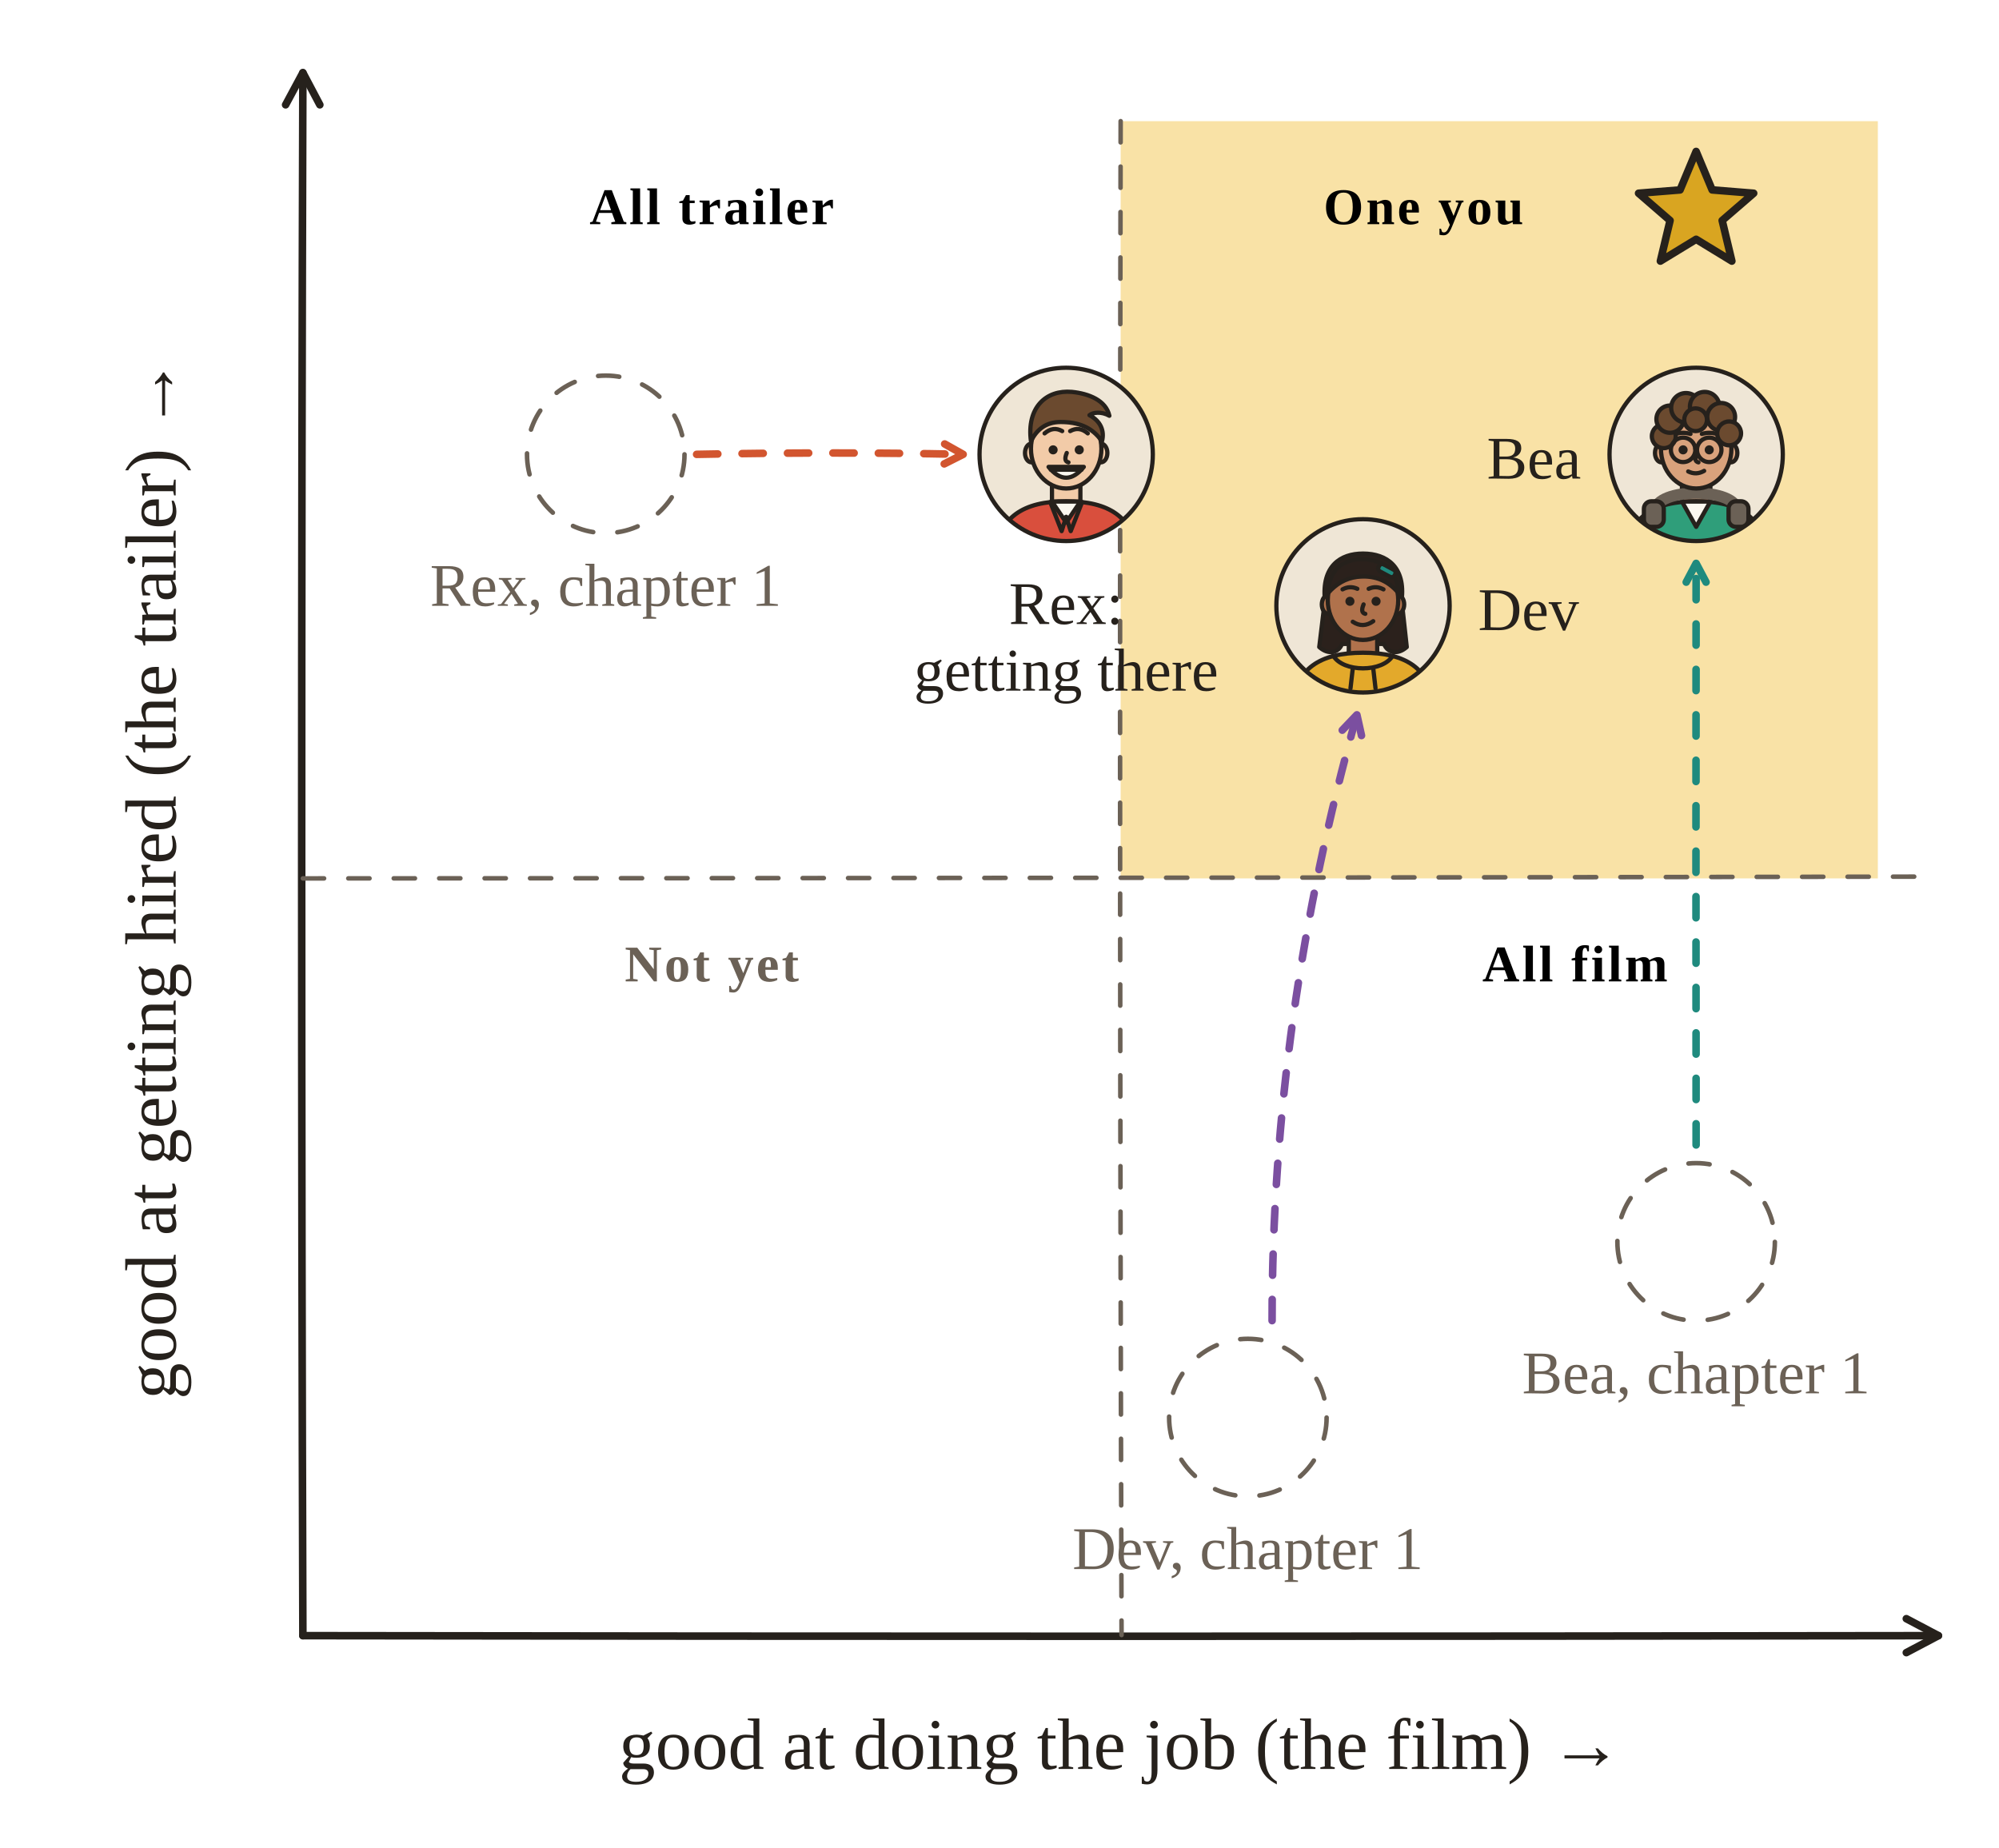
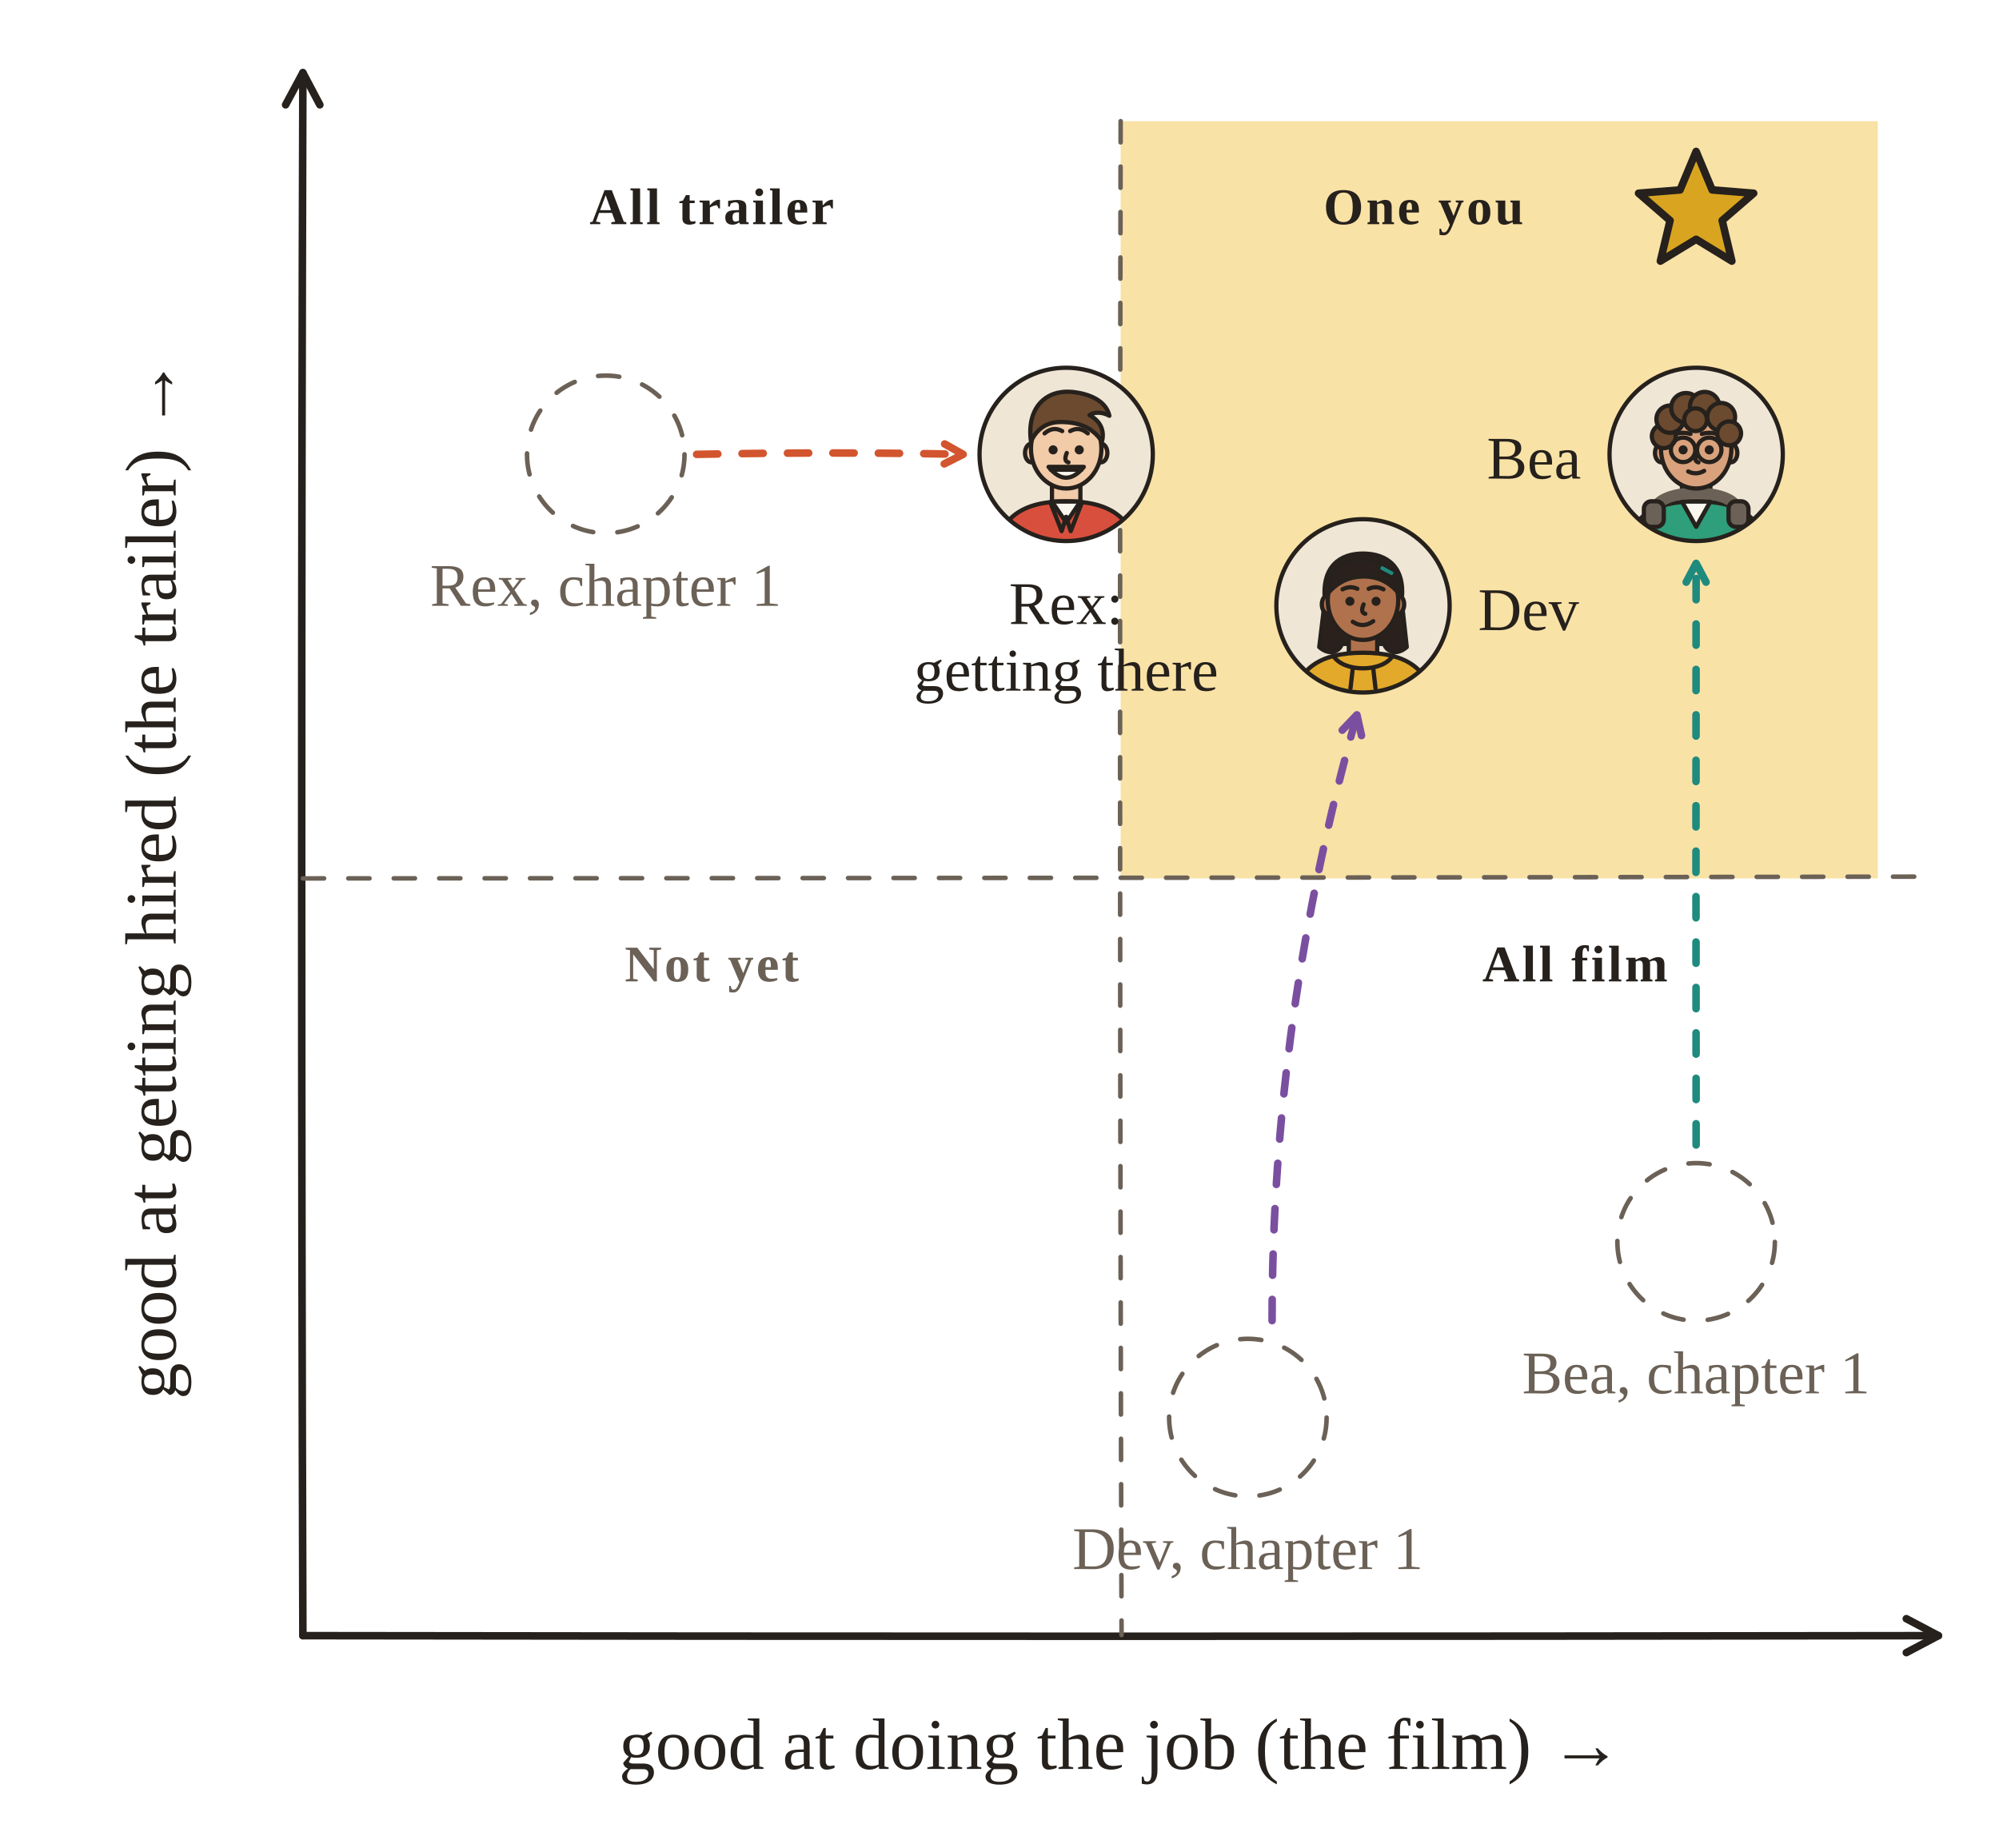
<svg xmlns="http://www.w3.org/2000/svg" viewBox="0 0 660 610" class="fig">
  <style>
/* Figure vocabulary. Every figure's style element is an exact copy of this file
   (python3 tools/build.py --sync-figure-style). Colours come from theme tokens;
   the fallbacks are the light theme, used when a figure is opened on its own. */
.fig { font-family: var(--font-hand, "Caveat", "Segoe Print", "Comic Sans MS", cursive); }
.fig .k { fill: none; stroke: var(--fig-ink, #26211c); stroke-width: 2.5; stroke-linecap: round; stroke-linejoin: round; }
.fig .k-thin { fill: none; stroke: var(--fig-ink, #26211c); stroke-width: 1.5; stroke-linecap: round; stroke-linejoin: round; }
.fig .k-thick { fill: none; stroke: var(--fig-ink, #26211c); stroke-width: 4; stroke-linecap: round; stroke-linejoin: round; }
.fig .k-dash { stroke-dasharray: 7 8; }
.fig .k-mute { stroke: var(--fig-ink-2, #6b6156); }
.fig .k-a1 { stroke: var(--fig-a1-strong, #d2552f); }
.fig .k-a2 { stroke: var(--fig-a2-strong, #1f8a7e); }
.fig .k-a3 { stroke: var(--fig-a3-strong, #d9a521); }
.fig .k-a4 { stroke: var(--fig-a4-strong, #7b4fa0); }
.fig .k-paper { stroke: var(--fig-paper, #fbf7ef); }
.fig .f-none { fill: none; }
.fig .f-paper { fill: var(--fig-paper, #fbf7ef); }
.fig .f-soft { fill: var(--fig-soft, #efe6d6); }
.fig .f-ink { fill: var(--fig-ink, #26211c); }
.fig .f-mute { fill: var(--fig-ink-2, #6b6156); }
.fig .f-a1 { fill: var(--fig-a1, #f6c9b6); }
.fig .f-a2 { fill: var(--fig-a2, #b9e3dc); }
.fig .f-a3 { fill: var(--fig-a3, #f9e2a6); }
.fig .f-a4 { fill: var(--fig-a4, #dccbec); }
.fig .f-a1s { fill: var(--fig-a1-strong, #d2552f); }
.fig .f-a2s { fill: var(--fig-a2-strong, #1f8a7e); }
.fig .f-a3s { fill: var(--fig-a3-strong, #d9a521); }
.fig .f-a4s { fill: var(--fig-a4-strong, #7b4fa0); }
.fig .f-skin1 { fill: var(--skin-1, #f2cba8); }
.fig .f-skin2 { fill: var(--skin-2, #d9a27c); }
.fig .f-skin3 { fill: var(--skin-3, #b0724c); }
.fig .f-skin4 { fill: var(--skin-4, #7c4b2f); }
.fig .f-hair1 { fill: var(--hair-1, #2b211c); }
.fig .f-hair2 { fill: var(--hair-2, #6b4a2f); }
.fig .f-hair3 { fill: var(--hair-3, #a7a29b); }
.fig .f-hair4 { fill: var(--hair-4, #7e5bc4); }
.fig .f-dev { fill: var(--c-dev, #e3a92b); }
.fig .f-bea { fill: var(--c-bea, #2f9e7a); }
.fig .f-rex { fill: var(--c-rex, #d94f3d); }
.fig .f-meera { fill: var(--c-meera, #8e3b6b); }
.fig .f-tomas { fill: var(--c-tomas, #3c6fb0); }
.fig .f-kai { fill: var(--c-kai, #8e6fd8); }
.fig .t { fill: var(--fig-ink, #26211c); font-size: 24px; }
.fig .t-sm { font-size: 20px; }
.fig .t-lg { font-size: 30px; }
.fig .t-xl { font-size: 40px; }
- .fig .t-sans { font-family: var(--font-ui, "Bricolage Grotesque", system-ui, sans-serif); font-size: 17px; letter-spacing: 0.05em; text-transform: uppercase; font-weight: 700; }
+ .fig .t-sans { fill: var(--fig-ink, #26211c); font-family: var(--font-ui, "Bricolage Grotesque", system-ui, sans-serif); font-size: 17px; letter-spacing: 0.05em; text-transform: uppercase; font-weight: 700; }
.fig .t-mid { text-anchor: middle; }
.fig .t-end { text-anchor: end; }
.fig .t-bold { font-weight: 700; }
.fig .t-mute { fill: var(--fig-ink-2, #6b6156); }
.fig .t-a1 { fill: var(--fig-a1-ink, #a53d1c); }
.fig .t-a2 { fill: var(--fig-a2-ink, #156b62); }
.fig .t-a4 { fill: var(--fig-a4-ink, #5f3a80); }
.fig .t-paper { fill: var(--fig-paper, #fbf7ef); }
</style>
  <rect x="370" y="40" width="250" height="250" class="f-a3" />
  <path d="M100.0 540.0 Q370.4 540.4 640.0 540.0" class="k" />
  <path d="M640.0 540.0 L629.4 534.4 M640.0 540.0 L629.4 545.6" class="k" />
  <path d="M100.0 540.0 Q99.2 283.0 100.0 24.0" class="k" />
  <path d="M100.0 24.0 L94.3 34.6 M100.0 24.0 L105.6 34.6" class="k" />
  <path d="M370.0 40.0 Q369.5 289.6 370.3 539.8" class="k-thin k-dash k-mute" />
  <path d="M100.0 290.0 Q371.4 289.9 639.8 289.4" class="k-thin k-dash k-mute" />
  <text x="370.0" y="584.0" class="t t-mid">good at doing the job (the film) →</text>
  <g transform="rotate(-90 58 290)">
    <text x="58.0" y="290.0" class="t t-mid">good at getting hired (the trailer) →</text>
  </g>
  <text x="235.0" y="74.0" class="t-sans t-mid">All trailer</text>
  <text x="470.0" y="74.0" class="t-sans t-mid">One you</text>
  <path d="M560.0 50.0 L565.3 62.7 L579.0 63.8 L568.6 72.8 L571.8 86.2 L560.0 79.0 L548.2 86.2 L551.4 72.8 L541.0 63.8 L554.7 62.7 Z" class="f-a3s k" />
  <text x="235.0" y="324.0" class="t-sans t-mid t-mute">Not yet</text>
  <text x="520.0" y="324.0" class="t-sans t-mid">All film</text>
  <circle cx="200" cy="150" r="26" class="f-none k-thin k-dash k-mute" />
  <text x="200.0" y="200.0" class="t t-sm t-mid t-mute">Rex, chapter 1</text>
  <circle cx="560" cy="410" r="26" class="f-none k-thin k-dash k-mute" />
  <text x="560.0" y="460.0" class="t t-sm t-mid t-mute">Bea, chapter 1</text>
  <circle cx="412" cy="468" r="26" class="f-none k-thin k-dash k-mute" />
  <text x="412.0" y="518.0" class="t t-sm t-mid t-mute">Dev, chapter 1</text>
  <path d="M230.0 150.0 Q274.8 149.1 318.0 150.0" class="k k-dash k-a1" />
  <path d="M318.0 150.0 L307.5 144.1 M318.0 150.0 L307.3 155.4" class="k k-dash k-a1" />
  <g transform="translate(322.0 120.0) scale(0.938)">
    <defs>
      <clipPath id="e-rex">
        <circle cx="32" cy="32" r="30.5" />
      </clipPath>
    </defs>
    <circle cx="32" cy="32" r="30.5" class="f-soft" />
    <g clip-path="url(#e-rex)">
      <path d="M27 40.5 L27 49 L37 49 L37 40.5 Z" class="f-skin1 k-thin" />
      <path d="M7 68 C8 54 17 48.5 32 48.5 C47 48.5 56 54 57 68 Z" class="f-rex k-thin" />
      <path d="M27 48.6 L32 56 L37 48.6 Z" class="f-paper k-thin" />
      <path d="M26.4 48.8 L30.4 59 L32 54" class="k-thin" />
      <path d="M37.6 48.8 L33.6 59 L32 54" class="k-thin" />
      <ellipse cx="19.8" cy="31.5" rx="2.3" ry="3.3" class="f-skin1 k-thin" />
      <ellipse cx="44.2" cy="31.5" rx="2.3" ry="3.3" class="f-skin1 k-thin" />
      <ellipse cx="32" cy="30" rx="12.4" ry="14" class="f-skin1 k-thin" />
      <path d="M19.6 27.4 C18 15.4 25 9.2 34 10 C40 10.6 46 13 47.2 18.4 C44.4 16.8 41.4 17.2 40.2 18.2 C44 20.2 45.6 23.6 44.6 27.4 C41 22.2 36 20.6 30 20.6 C25 20.6 21.6 23.2 19.6 27.4 Z" class="f-hair2 k-thin" />
      <circle cx="27.4" cy="30.4" r="1.6" class="f-ink" />
      <circle cx="36.6" cy="30.4" r="1.6" class="f-ink" />
      <path d="M24.4 24.6 Q27.4 22 30.6 23.8" class="k-thin" />
      <path d="M33.4 23.8 Q36.6 22 39.6 24.6" class="k-thin" />
      <path d="M32.2 31.5 Q31 34.4 32.8 34.8" class="k-thin" />
      <path d="M25.8 36.4 Q32 44 38.2 36.4 Z" class="f-paper k-thin" />
      <path d="M26.6 37.4 L37.4 37.4" class="k-thin" />
    </g>
    <circle cx="32" cy="32" r="30.5" class="k-thin" />
  </g>
  <text x="352.0" y="206.0" class="t t-sm t-mid">Rex:</text>
  <text x="352.0" y="228.0" class="t t-sm t-mid">getting there</text>
  <path d="M560.0 378.0 Q559.9 282.6 560.0 186.0" class="k k-dash k-a2" />
  <path d="M560.0 186.0 L554.4 196.6 M560.0 186.0 L565.6 196.6" class="k k-dash k-a2" />
  <g transform="translate(530.0 120.0) scale(0.938)">
    <defs>
      <clipPath id="e-bea">
        <circle cx="32" cy="32" r="30.5" />
      </clipPath>
    </defs>
    <circle cx="32" cy="32" r="30.5" class="f-soft" />
    <g clip-path="url(#e-bea)">
      <path d="M27 40.5 L27 49 L37 49 L37 40.5 Z" class="f-skin2 k-thin" />
      <path d="M7 68 C8 54 17 48.5 32 48.5 C47 48.5 56 54 57 68 Z" class="f-bea k-thin" />
      <path d="M27 48.6 L32 57.5 L37 48.6 Z" class="f-paper k-thin" />
      <path d="M17.5 52 C17.5 43.5 46.5 43.5 46.5 52" class="k-thick k-mute" />
      <rect x="13.6" y="48.5" width="7" height="9" rx="2.6" class="f-mute k-thin" />
      <rect x="43.4" y="48.5" width="7" height="9" rx="2.6" class="f-mute k-thin" />
      <ellipse cx="19.8" cy="31.5" rx="2.3" ry="3.3" class="f-skin2 k-thin" />
      <ellipse cx="44.2" cy="31.5" rx="2.3" ry="3.3" class="f-skin2 k-thin" />
      <ellipse cx="32" cy="30" rx="12.4" ry="14" class="f-skin2 k-thin" />
      <g class="f-hair2 k-thin">
        <circle cx="20.6" cy="25.6" r="4.2" />
        <circle cx="22.8" cy="19.6" r="4.8" />
        <circle cx="28.4" cy="15.6" r="5.2" />
        <circle cx="35" cy="15.2" r="5.2" />
        <circle cx="40.8" cy="18.8" r="4.9" />
        <circle cx="43.6" cy="24.6" r="4.2" />
        <circle cx="31.8" cy="19.8" r="4" />
      </g>
      <circle cx="27.4" cy="30.4" r="1.6" class="f-ink" />
      <circle cx="36.6" cy="30.4" r="1.6" class="f-ink" />
      <circle cx="27.4" cy="30.4" r="4.3" class="k-thin" />
      <circle cx="36.6" cy="30.4" r="4.3" class="k-thin" />
      <path d="M31.7 30 Q32 29 32.3 30" class="k-thin" />
      <path d="M24.8 24.8 Q27.4 24 30 24.8" class="k-thin" />
      <path d="M34 24.8 Q36.6 24 39.2 24.8" class="k-thin" />
      <path d="M32.2 31.5 Q31 34.4 32.8 34.8" class="k-thin" />
      <path d="M29.2 38 Q32 39.4 34.8 37.8" class="k-thin" />
    </g>
    <circle cx="32" cy="32" r="30.5" class="k-thin" />
  </g>
  <path d="M420.0 436.0 Q420.0 335.5 448.0 236.0" class="k k-dash k-a4" />
  <path d="M448.0 236.0 L439.7 244.7 M448.0 236.0 L450.6 247.7" class="k k-dash k-a4" />
  <g transform="translate(420.0 170.0) scale(0.938)">
    <defs>
      <clipPath id="e-dev">
        <circle cx="32" cy="32" r="30.5" />
      </clipPath>
    </defs>
    <circle cx="32" cy="32" r="30.5" class="f-soft" />
    <g clip-path="url(#e-dev)">
      <path d="M18.6 30 C17.4 18 24 13.6 32 13.6 C40.5 13.6 47 18.4 45.6 30 L47.4 46.5 C44 49.5 40.5 48.4 39.4 45.4 L24.6 45.4 C23.5 48.4 20 49.5 16.6 46.5 Z" class="f-hair1 k-thin" />
      <path d="M27 40.5 L27 49 L37 49 L37 40.5 Z" class="f-skin3 k-thin" />
      <path d="M7 68 C8 54 17 48.5 32 48.5 C47 48.5 56 54 57 68 Z" class="f-dev k-thin" />
      <path d="M21.5 49.5 C25 55.5 39 55.5 42.5 49.5" class="k-thin" />
      <path d="M28.4 54 L27.6 61" class="k-thin" />
      <path d="M35.6 54 L36.4 61" class="k-thin" />
      <ellipse cx="19.8" cy="31.5" rx="2.3" ry="3.3" class="f-skin3 k-thin" />
      <ellipse cx="44.2" cy="31.5" rx="2.3" ry="3.3" class="f-skin3 k-thin" />
      <ellipse cx="32" cy="30" rx="12.4" ry="14" class="f-skin3 k-thin" />
      <path d="M19.7 27.5 C20 18.4 26 15.2 32.6 15.6 C39.4 16 44.2 19.8 44.5 27.5 C40.4 22.6 35.4 21.2 30 21.8 C25.8 22.3 22.4 24.4 19.7 27.5 Z" class="f-hair1 k-thin" />
      <rect x="37.2" y="18.2" width="6.4" height="2.8" rx="1.2" transform="rotate(28 40.4 19.6)" class="f-a2s k-thin" />
      <circle cx="27.4" cy="30.4" r="1.6" class="f-ink" />
      <circle cx="36.6" cy="30.4" r="1.6" class="f-ink" />
      <path d="M24.8 26.2 Q27.4 24.8 30 26" class="k-thin" />
      <path d="M34 26 Q36.6 24.8 39.2 26.2" class="k-thin" />
      <path d="M32.2 31.5 Q31 34.4 32.8 34.8" class="k-thin" />
      <path d="M28.4 37.6 Q32 40 35.6 37.4" class="k-thin" />
    </g>
    <circle cx="32" cy="32" r="30.5" class="k-thin" />
  </g>
  <text x="488.0" y="208.0" class="t t-sm">Dev</text>
  <text x="522.0" y="158.0" class="t t-sm t-end">Bea</text>
</svg>
